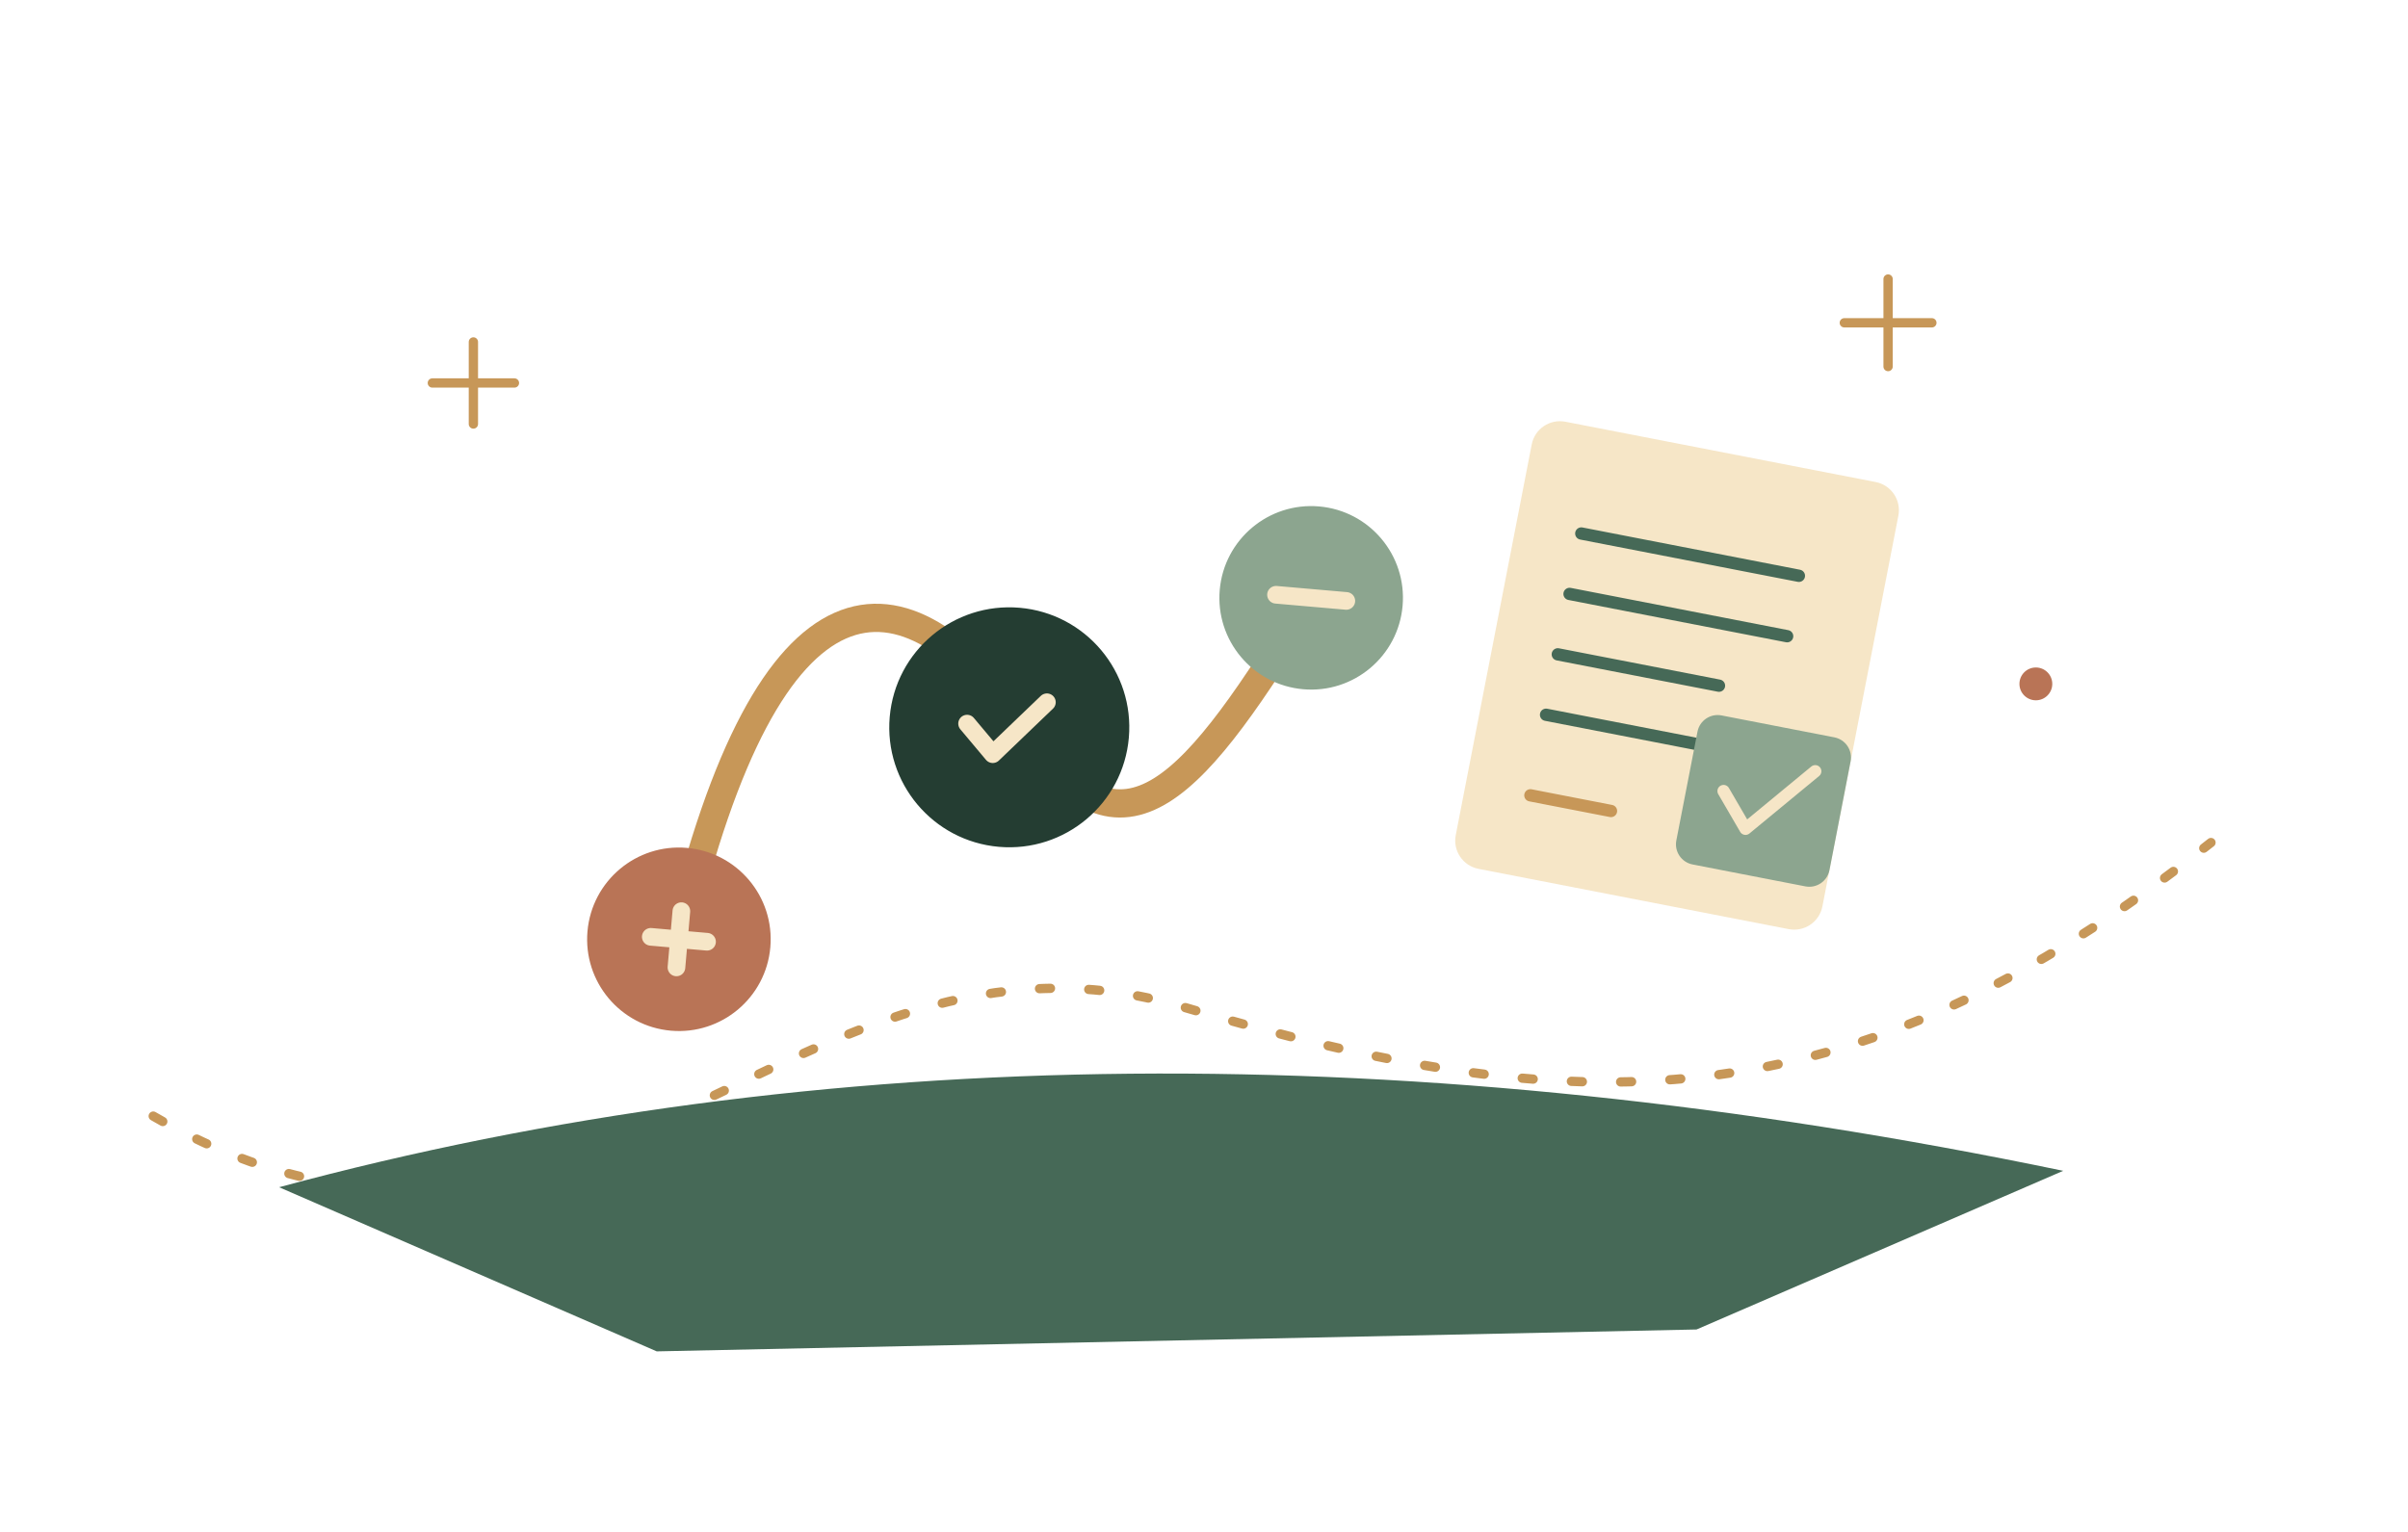
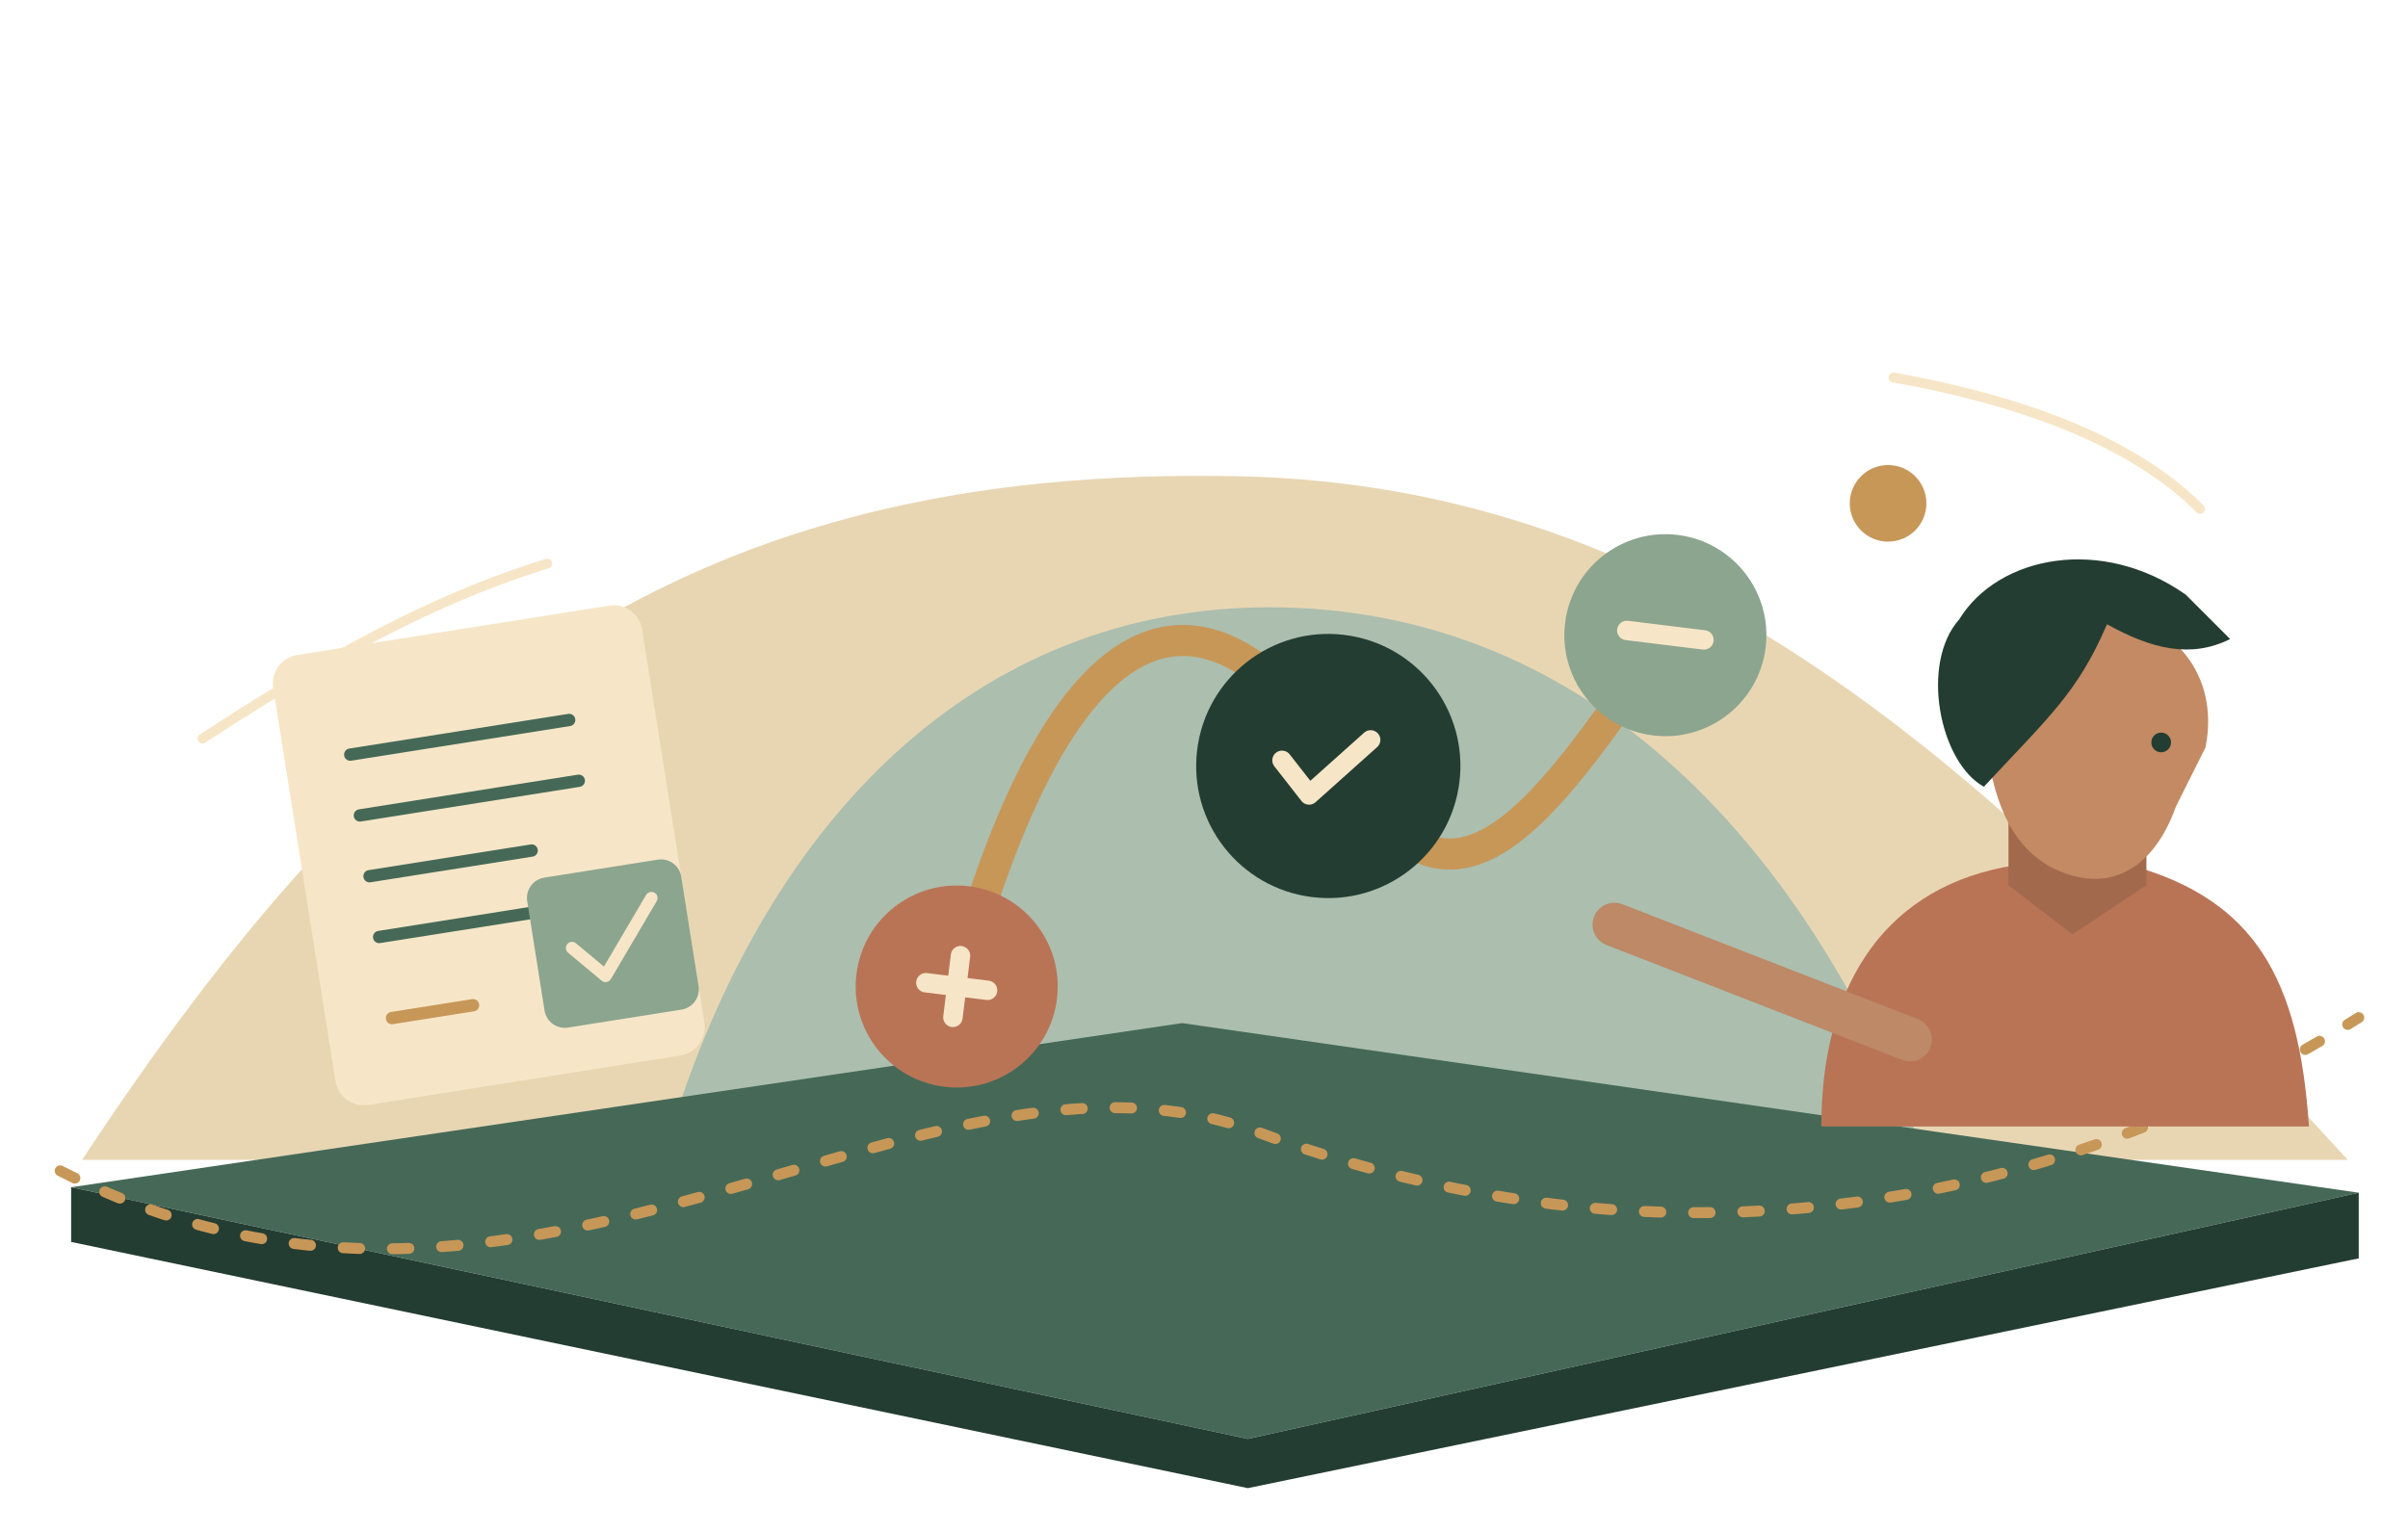
<svg xmlns="http://www.w3.org/2000/svg" viewBox="0 0 440 280" role="img" aria-labelledby="title">
-   <path d="M28 204c78 45 117-41 188-20s121 23 188-30" fill="none" stroke="#c79758" stroke-width="1.7" stroke-linecap="round" stroke-linejoin="round" stroke-dasharray="2 7" />
-   <path d="M79 70h15m-7.5-7.5v15M337 59h16m-8-8v16" fill="none" stroke="#c79758" stroke-width="1.7" stroke-linecap="round" stroke-linejoin="round" />
-   <circle cx="372" cy="125" r="3" fill="#b97456" />
-   <path d="M51 217q148-40 326-3l-67 29-190 4Z" fill="#466957" />
-   <g transform="translate(261 75) scale(0.75) rotate(11 60 65)">
+   <g opacity=".72">
+     <path d="M15 212c54-82 108-126 207-125 85 0 141 53 207 125Z" fill="#dfc696" />
+     <path d="M121 212c18-63 58-101 111-101 59 0 99 45 120 101Z" fill="#8ca58f" />
+   </g>
+   <path d="M13 217 216 187l215 31-203 45Z" fill="#466957" />
+   <path d="M13 217v10l215 45 203-42v-12l-203 45Z" fill="#243d32" />
+   <path d="M11 214C97 258 168 184 230 207s134 21 201-21" fill="none" stroke="#c79758" stroke-width="2" stroke-linecap="round" stroke-linejoin="round" stroke-dasharray="3 6" />
+   <path d="M37 135c29-19 47-27 63-32m246-34q39 7 56 24" fill="none" stroke="#f6e6c7" stroke-width="1.8" stroke-linecap="round" stroke-linejoin="round" />
+   <circle cx="345" cy="92" r="7" fill="#c79758" />
+   <g transform="translate(322 97) scale(0.9) rotate(0 60 65)">
+     <path d="M12 121c0-30 14-49 39-53h24c25 7 34 23 36 53Z" fill="#b97456" />
+     <path d="M50 59v13l13 10 15-10V56Z" fill="#a2694d" />
+     <path d="M45 41c-1-15 10-25 25-24 13 1 23 12 20 27l-6 12c-5 14-15 18-26 12-8-5-11-13-13-27Z" fill="#c38a63" />
+     <path d="M45 52c-9-5-13-25-5-34 8-13 29-17 46-5l9 9c-8 4-16 2-25-3-6 14-12 19-25 33Z" fill="#243d32" />
+     <circle cx="81" cy="43" r="2" fill="#243d32" />
+   </g>
+   <path d="m349 190-54-21" fill="none" stroke="#bd8966" stroke-width="8" stroke-linecap="round" stroke-linejoin="round" />
+   <g transform="translate(154 53) scale(1.42) rotate(7 60 65)">
+     <path d="M18 95c8-55 27-57 46-34 16 20 25 6 39-22" fill="none" stroke="#c79758" stroke-width="4" stroke-linecap="round" stroke-linejoin="round" />
+     <circle cx="18" cy="95" r="13" fill="#b97456" />
+     <circle cx="62" cy="61" r="17" fill="#243d32" />
+     <circle cx="103" cy="39" r="13" fill="#8ca58f" />
+     <path d="M18 91v8m-4-4h8m45-38-7 8-4-4m42-22h10" fill="none" stroke="#f6e6c7" stroke-width="2.5" stroke-linecap="round" stroke-linejoin="round" />
+   </g>
+   <g transform="translate(44 108) scale(0.75) rotate(-9 60 65)">
    <rect x="15" y="9" width="91" height="111" rx="7" fill="#f6e6c7" />
    <path d="M31 35h54m-54 15h54m-54 15h40m-40 15h49" fill="none" stroke="#466957" stroke-width="3" stroke-linecap="round" stroke-linejoin="round" />
    <path d="M31 100h20" fill="none" stroke="#c79758" stroke-width="3" stroke-linecap="round" stroke-linejoin="round" />
    <rect x="68" y="72" width="38" height="37" rx="5" fill="#8ca58f" />
    <path d="m77 90 7 8 14-17" fill="none" stroke="#f6e6c7" stroke-width="3" stroke-linecap="round" stroke-linejoin="round" />
  </g>
-   <g transform="translate(104 54) scale(1.29) rotate(5 60 65)">
-     <path d="M18 95c8-55 27-57 46-34 16 20 25 6 39-22" fill="none" stroke="#c79758" stroke-width="4" stroke-linecap="round" stroke-linejoin="round" />
-     <circle cx="18" cy="95" r="13" fill="#b97456" />
-     <circle cx="62" cy="61" r="17" fill="#243d32" />
-     <circle cx="103" cy="39" r="13" fill="#8ca58f" />
-     <path d="M18 91v8m-4-4h8m45-38-7 8-4-4m42-22h10" fill="none" stroke="#f6e6c7" stroke-width="2.5" stroke-linecap="round" stroke-linejoin="round" />
-   </g>
</svg>
